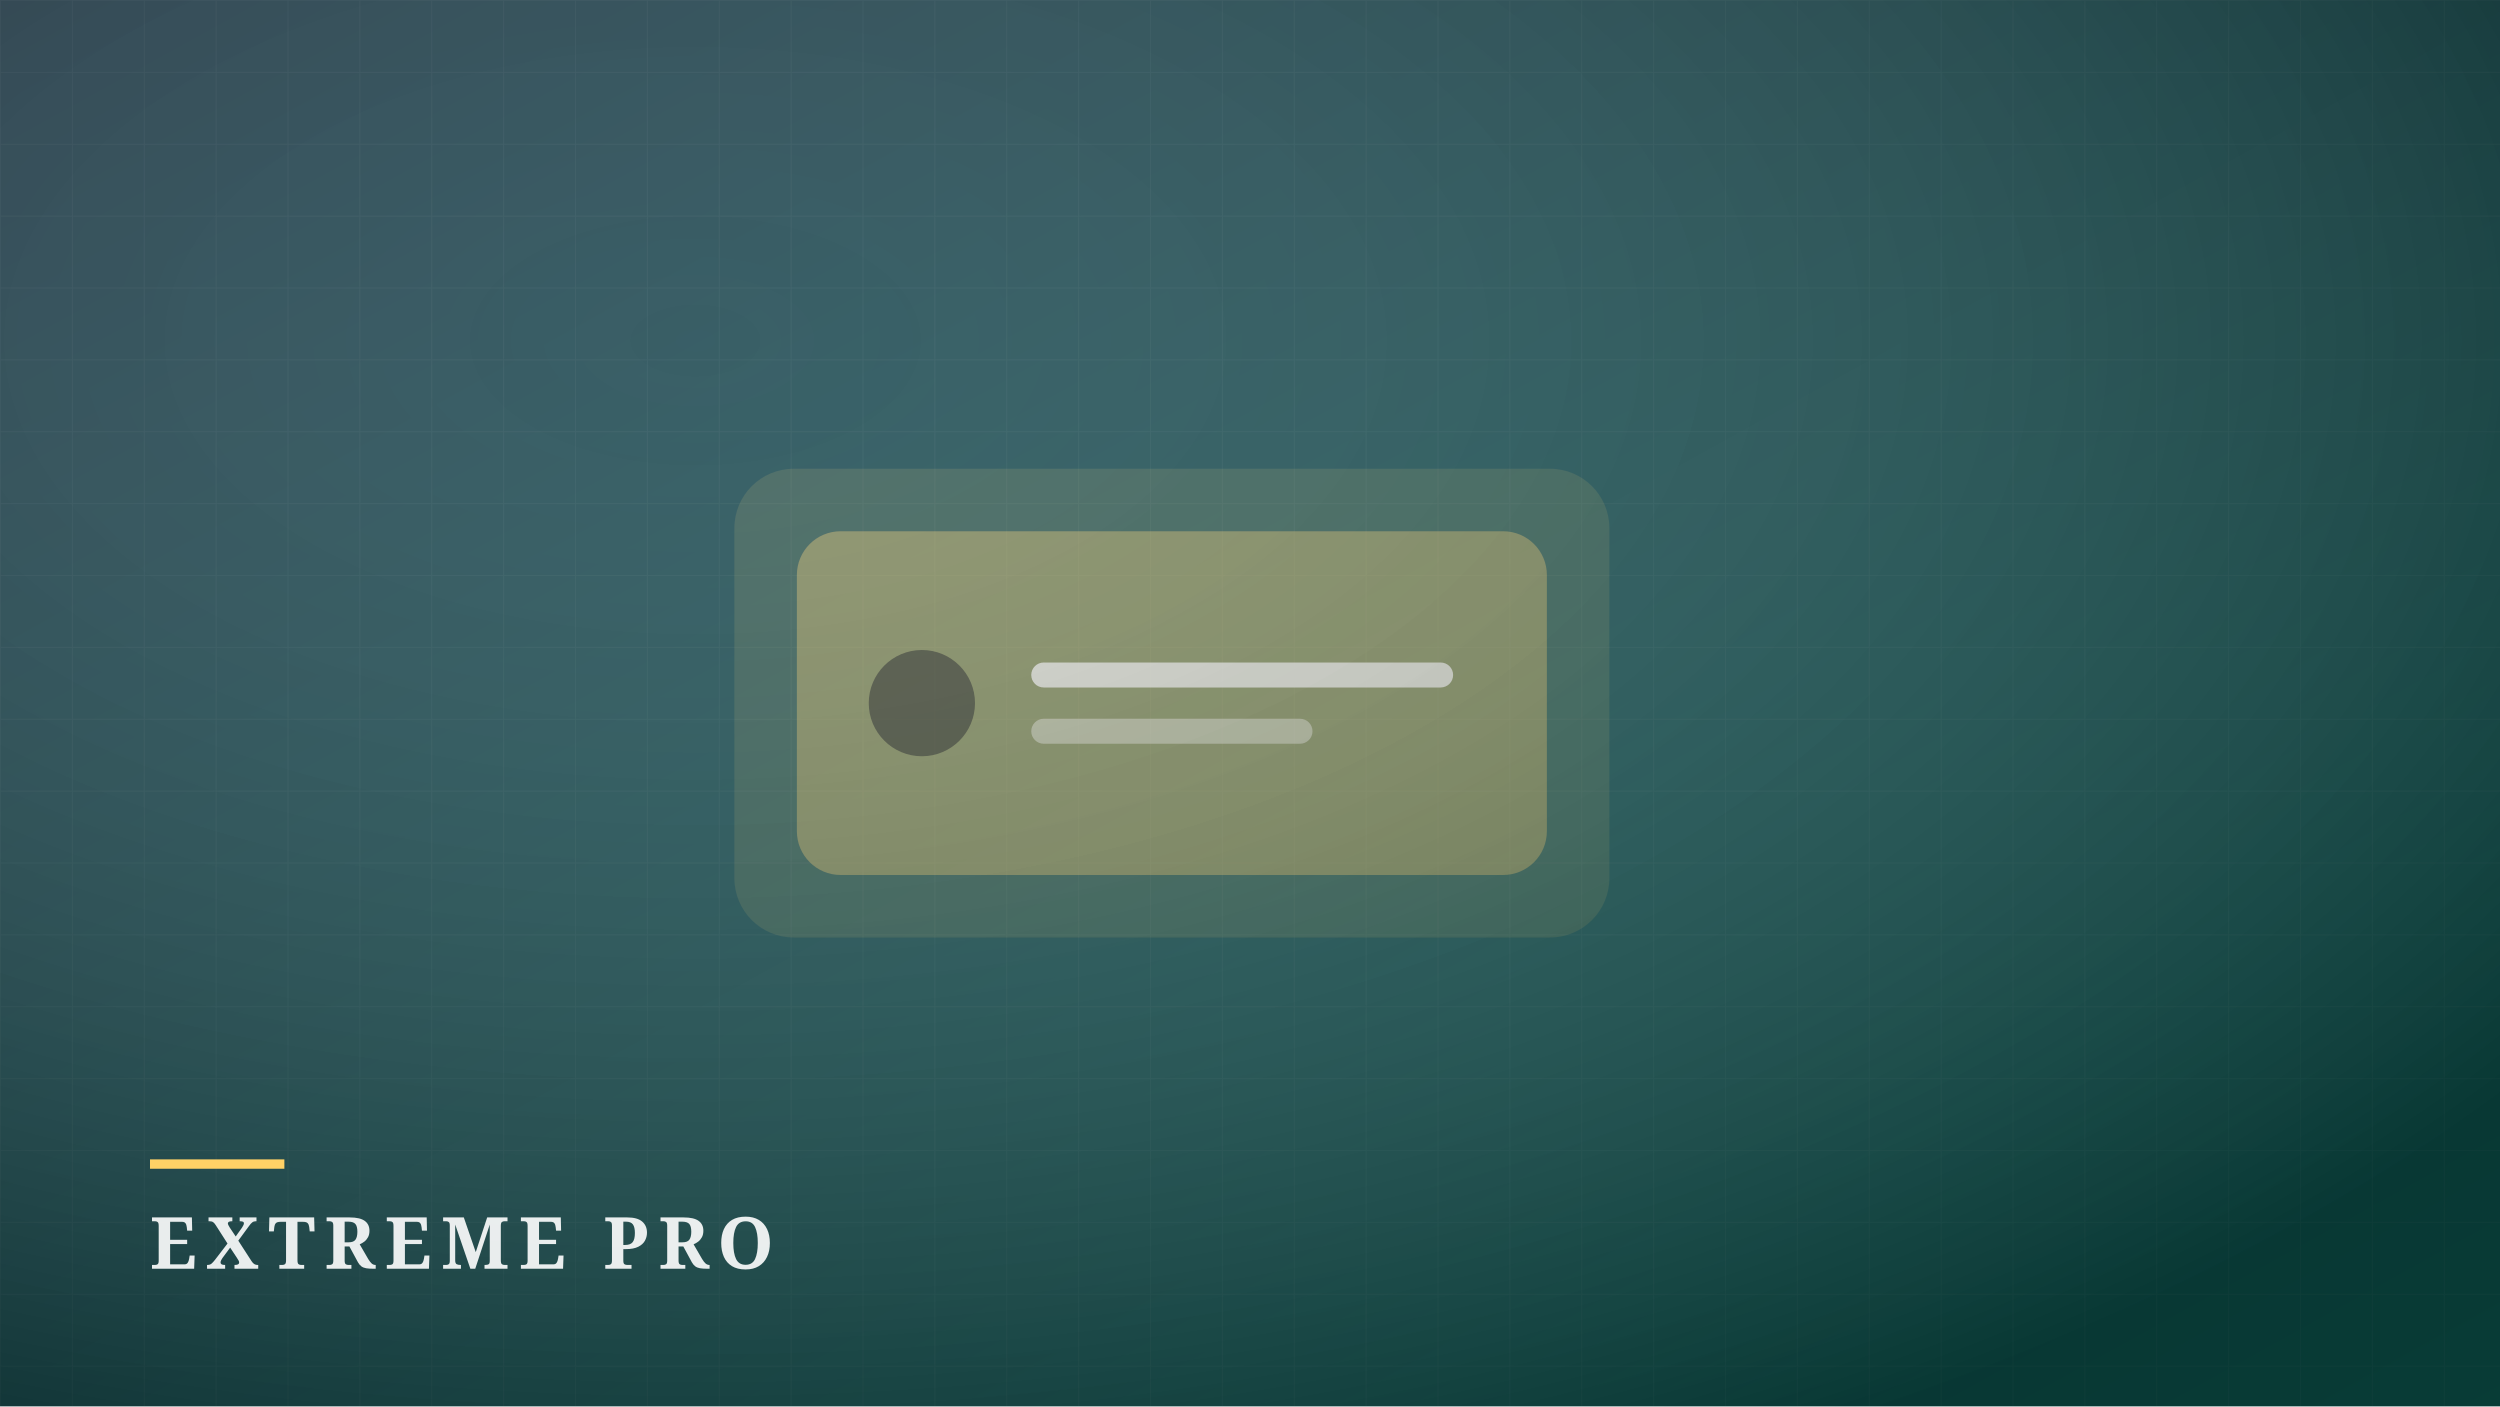
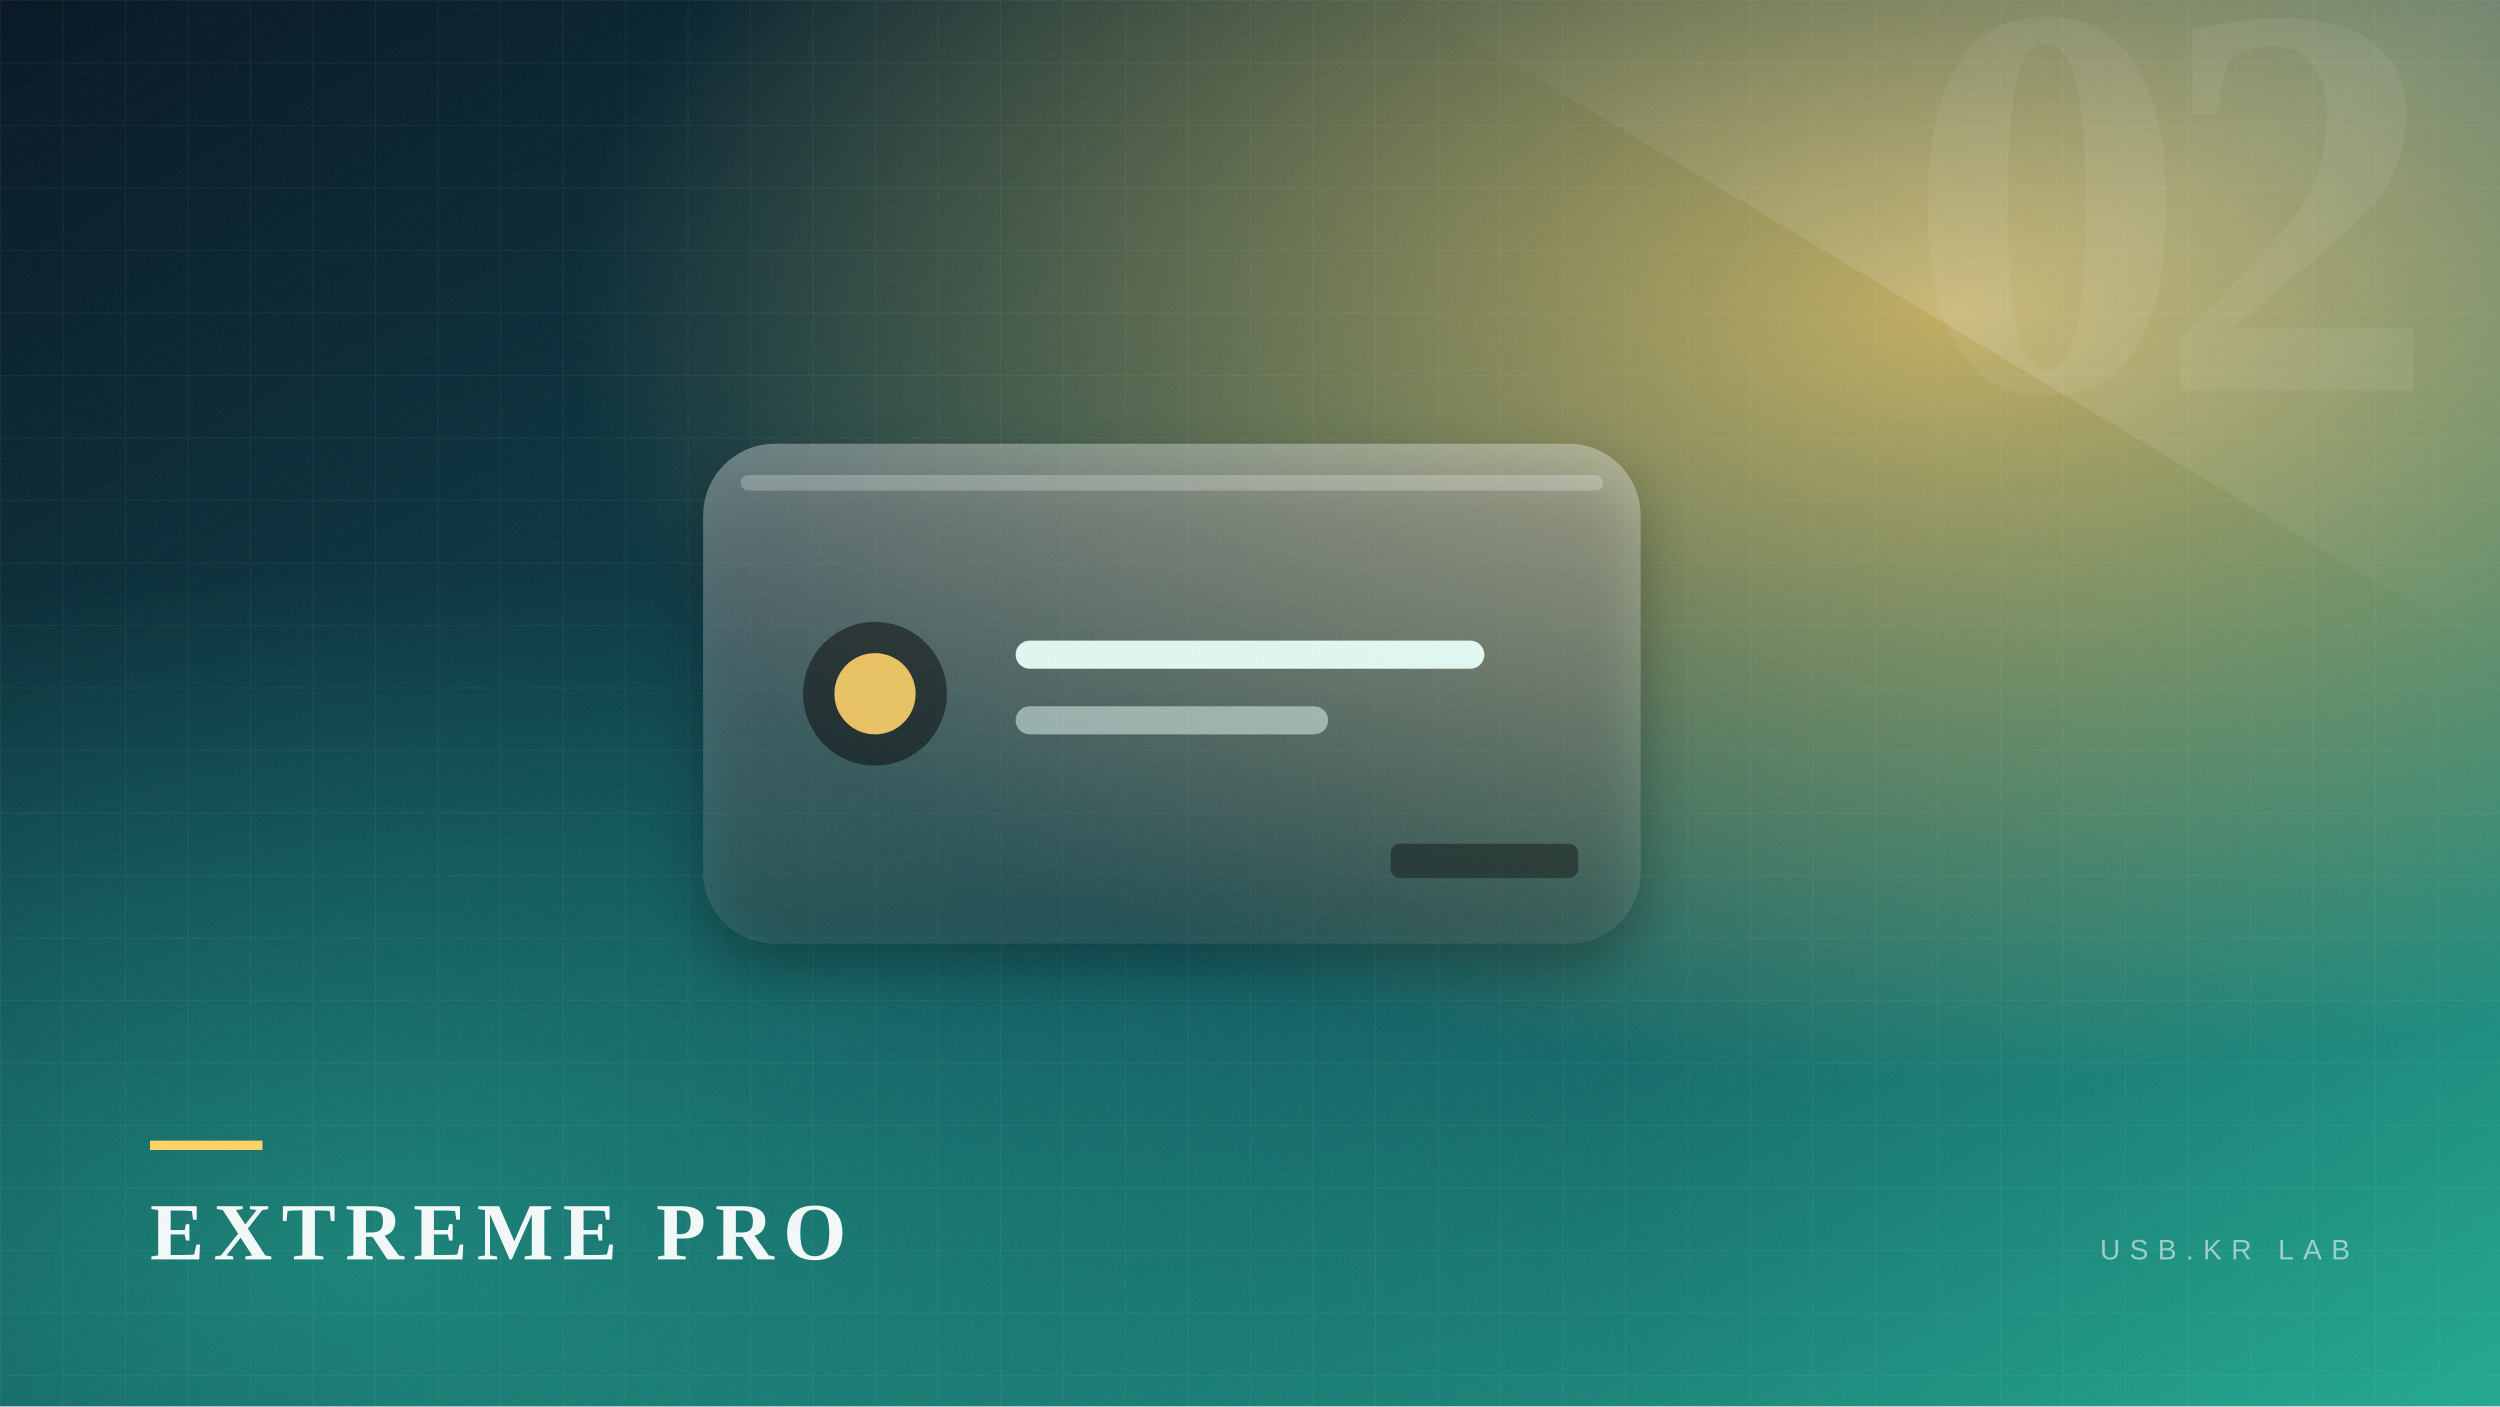
<svg xmlns="http://www.w3.org/2000/svg" viewBox="0 0 1600 900" width="1600" height="900" role="img" aria-label="EXTREME PRO">
  <defs>
-     <linearGradient id="gEXTREMEPRO" x1="0" y1="0" x2="1" y2="1">
-       <stop offset="0" stop-color="#0c2a3a" />
-       <stop offset="1" stop-color="#0f6d63" />
+     <linearGradient id="bgEXTREMEPRO" x1="0" y1="0" x2="1" y2="1">
+       <stop offset="0" stop-color="#03131f" />
+       <stop offset="0.55" stop-color="#0b4a55" />
+       <stop offset="1" stop-color="#1fa98f" />
    </linearGradient>
-     <radialGradient id="vEXTREMEPRO" cx="0.28" cy="0.24" r="0.9">
-       <stop offset="0" stop-color="#ffffff" stop-opacity="0.18" />
-       <stop offset="1" stop-color="#000000" stop-opacity="0.45" />
+     <radialGradient id="glowEXTREMEPRO" cx="0.78" cy="0.22" r="0.55">
+       <stop offset="0" stop-color="#ffd166" stop-opacity="0.75" />
+       <stop offset="1" stop-color="#ffd166" stop-opacity="0" />
    </radialGradient>
-     <pattern id="pEXTREMEPRO" width="46" height="46" patternUnits="userSpaceOnUse">
-       <path d="M46 0H0V46" fill="none" stroke="#ffffff" stroke-opacity="0.05" stroke-width="1" />
+     <radialGradient id="glow2EXTREMEPRO" cx="0.15" cy="0.9" r="0.5">
+       <stop offset="0" stop-color="#1fa98f" stop-opacity="0.6" />
+       <stop offset="1" stop-color="#1fa98f" stop-opacity="0" />
+     </radialGradient>
+     <linearGradient id="body" x1="0" y1="0" x2="0" y2="1">
+       <stop offset="0" stop-color="#ffffff" stop-opacity="0.34" />
+       <stop offset="1" stop-color="#ffffff" stop-opacity="0.08" />
+     </linearGradient>
+     <linearGradient id="cable" x1="0" y1="0" x2="1" y2="0">
+       <stop offset="0" stop-color="#ffd166" stop-opacity="0.35" />
+       <stop offset="0.5" stop-color="#ffd166" />
+       <stop offset="1" stop-color="#e9fff8" />
+     </linearGradient>
+     <linearGradient id="streakEXTREMEPRO" x1="0" y1="0" x2="1" y2="1">
+       <stop offset="0" stop-color="#fff" stop-opacity="0" />
+       <stop offset="0.5" stop-color="#fff" stop-opacity="0.14" />
+       <stop offset="1" stop-color="#fff" stop-opacity="0" />
+     </linearGradient>
+     <pattern id="gridEXTREMEPRO" width="40" height="40" patternUnits="userSpaceOnUse">
+       <path d="M40 0H0V40" fill="none" stroke="#fff" stroke-opacity="0.06" stroke-width="1" />
    </pattern>
+     <filter id="soft" x="-20%" y="-20%" width="140%" height="140%">
+       <feGaussianBlur stdDeviation="18" />
+     </filter>
+     <filter id="grainEXTREMEPRO">
+       <feTurbulence type="fractalNoise" baseFrequency="0.9" numOctaves="2" stitchTiles="stitch" />
+       <feColorMatrix type="saturate" values="0" />
+       <feComponentTransfer>
+         <feFuncA type="table" tableValues="0 0.12" />
+       </feComponentTransfer>
+     </filter>
  </defs>
-   <rect width="1600" height="900" fill="url(#gEXTREMEPRO)" />
-   <rect width="1600" height="900" fill="url(#pEXTREMEPRO)" />
-   <g opacity="0.92">
-     <rect x="470" y="300" width="560" height="300" rx="38" fill="#ffd166" opacity="0.14" />
-     <rect x="510" y="340" width="480" height="220" rx="28" fill="#ffd166" opacity="0.42" />
-     <circle cx="590" cy="450" r="34" fill="#0b0b0d" opacity="0.55" />
-     <rect x="660" y="424" width="270" height="16" rx="8" fill="#f2efe8" opacity="0.9" />
-     <rect x="660" y="460" width="180" height="16" rx="8" fill="#f2efe8" opacity="0.5" />
+   <rect width="1600" height="900" fill="url(#bgEXTREMEPRO)" />
+   <rect width="1600" height="900" fill="url(#glowEXTREMEPRO)" />
+   <rect width="1600" height="900" fill="url(#glow2EXTREMEPRO)" />
+   <rect width="1600" height="900" fill="url(#gridEXTREMEPRO)" />
+   <polygon points="900,0 1600,0 1600,420" fill="url(#streakEXTREMEPRO)" />
+   <text x="1560" y="250" text-anchor="end" font-family="Georgia, 'Times New Roman', serif" font-size="360" font-weight="700" fill="#fff" fill-opacity="0.06" letter-spacing="-20">02</text>
+   <g filter="url(#soft)">
+     <rect x="450" y="300" width="600" height="320" rx="46" fill="#000" opacity="0.32" />
  </g>
-   <rect width="1600" height="900" fill="url(#vEXTREMEPRO)" />
-   <text x="96" y="812" font-family="Georgia, serif" font-size="46" font-weight="700" fill="#ffffff" fill-opacity="0.9" letter-spacing="6">EXTREME PRO</text>
-   <rect x="96" y="742" width="86" height="6" fill="#ffd166" />
+   <rect x="450" y="284" width="600" height="320" rx="46" fill="url(#body)" />
+   <rect x="474" y="304" width="552" height="10" rx="5" fill="#fff" opacity="0.24" />
+   <circle cx="560" cy="444" r="46" fill="#000" opacity="0.5" />
+   <circle cx="560" cy="444" r="26" fill="#ffd166" opacity="0.9" />
+   <rect x="650" y="410" width="300" height="18" rx="9" fill="#e9fff8" opacity="0.95" />
+   <rect x="650" y="452" width="200" height="18" rx="9" fill="#e9fff8" opacity="0.5" />
+   <rect x="890" y="540" width="120" height="22" rx="6" fill="#000" opacity="0.4" />
+   <rect width="1600" height="900" filter="url(#grainEXTREMEPRO)" opacity="0.7" />
+   <rect x="96" y="730" width="72" height="6" fill="#ffd166" />
+   <text x="96" y="806" font-family="Georgia, 'Times New Roman', serif" font-size="52" font-weight="700" fill="#fff" fill-opacity="0.94" letter-spacing="6">EXTREME PRO</text>
+   <text x="1504" y="806" text-anchor="end" font-family="'Helvetica Neue', Arial, sans-serif" font-size="18" fill="#fff" fill-opacity="0.55" letter-spacing="6">USB.KR LAB</text>
</svg>
